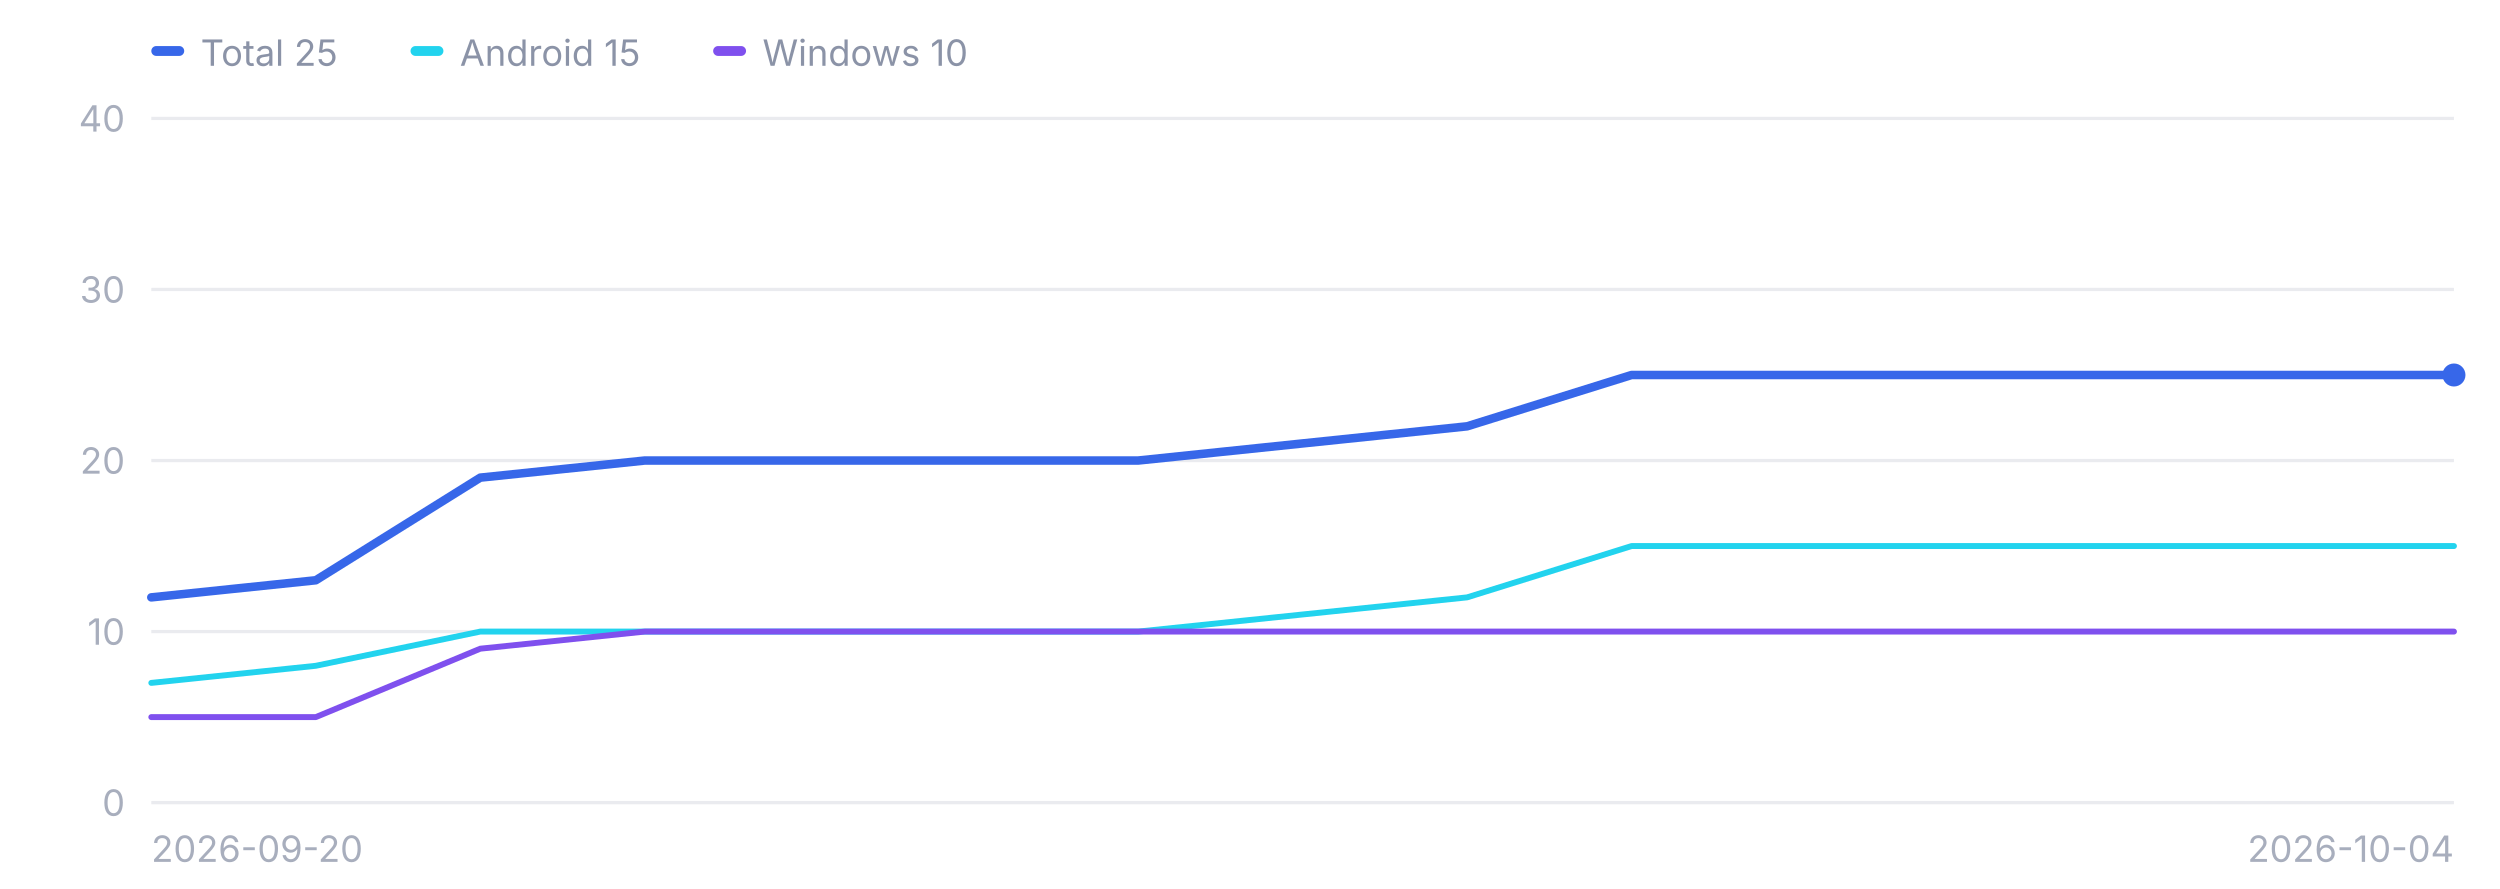
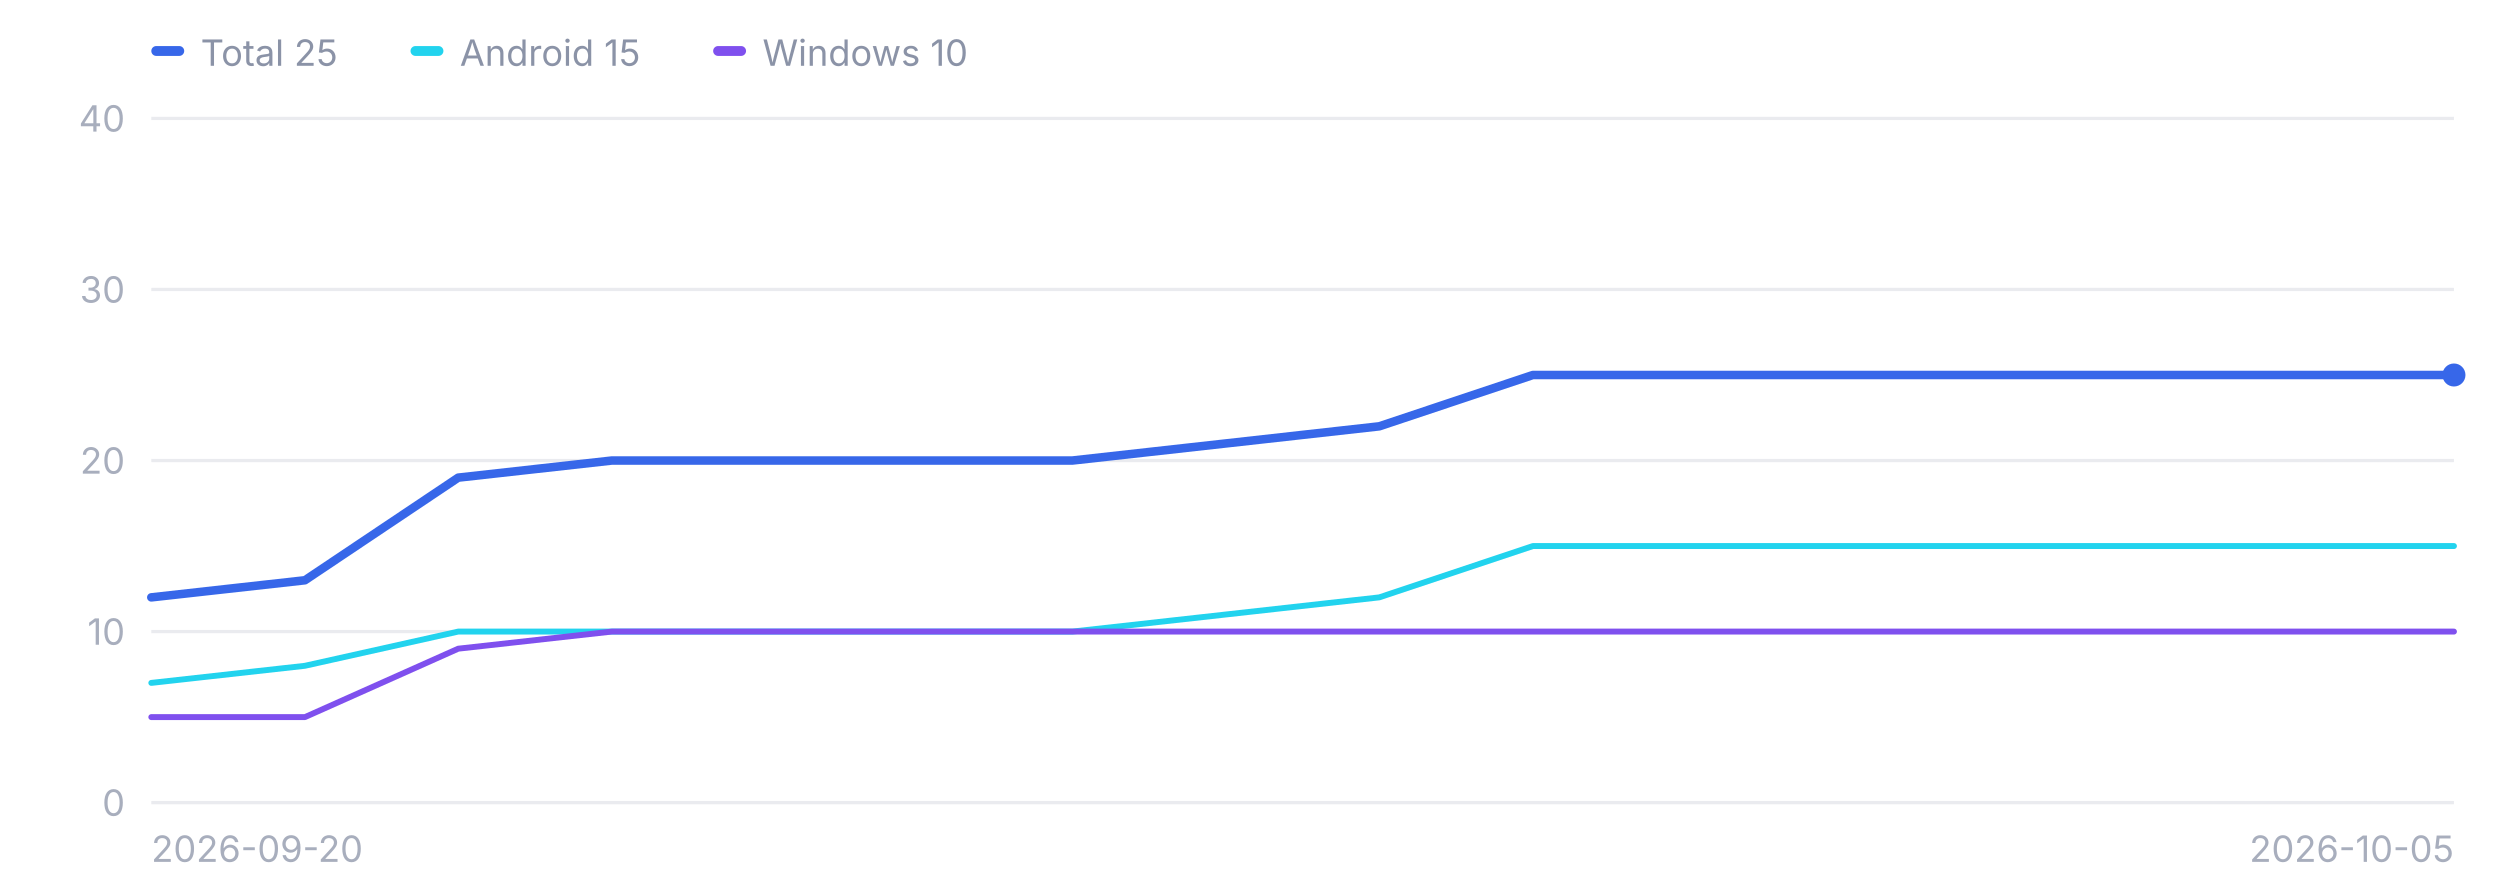
<svg xmlns="http://www.w3.org/2000/svg" width="760" height="270" viewBox="0 0 760 270" role="img" aria-label="CubePilot downloads over time. Latest total 25.">
  <style>text{font-family:system-ui,-apple-system,Segoe UI,sans-serif}</style>
  <line x1="46" y1="244.0" x2="746" y2="244.0" stroke="#8b93a7" stroke-opacity="0.18" stroke-width="1" />
  <text x="38" y="248.0" text-anchor="end" font-size="11" fill="#8b93a7" fill-opacity="0.75">0</text>
  <line x1="46" y1="192.0" x2="746" y2="192.0" stroke="#8b93a7" stroke-opacity="0.18" stroke-width="1" />
  <text x="38" y="196.0" text-anchor="end" font-size="11" fill="#8b93a7" fill-opacity="0.75">10</text>
  <line x1="46" y1="140.0" x2="746" y2="140.0" stroke="#8b93a7" stroke-opacity="0.18" stroke-width="1" />
  <text x="38" y="144.0" text-anchor="end" font-size="11" fill="#8b93a7" fill-opacity="0.75">20</text>
  <line x1="46" y1="88.0" x2="746" y2="88.0" stroke="#8b93a7" stroke-opacity="0.18" stroke-width="1" />
  <text x="38" y="92.0" text-anchor="end" font-size="11" fill="#8b93a7" fill-opacity="0.75">30</text>
  <line x1="46" y1="36.0" x2="746" y2="36.0" stroke="#8b93a7" stroke-opacity="0.18" stroke-width="1" />
  <text x="38" y="40.0" text-anchor="end" font-size="11" fill="#8b93a7" fill-opacity="0.75">40</text>
-   <polyline points="46.0,207.6 96.0,202.4 146.0,192.0 196.0,192.0 246.0,192.0 296.0,192.0 346.0,192.0 396.0,186.8 446.0,181.6 496.0,166.0 546.0,166.0 596.0,166.0 646.0,166.0 696.0,166.0 746.0,166.0" fill="none" stroke="#22D3EE" stroke-width="1.8" stroke-linejoin="round" stroke-linecap="round" />
-   <polyline points="46.0,218.0 96.0,218.0 146.0,197.2 196.0,192.0 246.0,192.0 296.0,192.0 346.0,192.0 396.0,192.0 446.0,192.0 496.0,192.0 546.0,192.0 596.0,192.0 646.0,192.0 696.0,192.0 746.0,192.0" fill="none" stroke="#7F50EE" stroke-width="1.8" stroke-linejoin="round" stroke-linecap="round" />
-   <polyline points="46.0,181.6 96.0,176.4 146.0,145.2 196.0,140.0 246.0,140.0 296.0,140.0 346.0,140.0 396.0,134.8 446.0,129.6 496.0,114.0 546.0,114.0 596.0,114.0 646.0,114.0 696.0,114.0 746.0,114.0" fill="none" stroke="#3767E9" stroke-width="2.6" stroke-linejoin="round" stroke-linecap="round" />
+   <polyline points="46.0,207.6 92.7,202.4 139.3,192.0 186.0,192.0 232.7,192.0 279.3,192.0 326.0,192.0 372.7,186.8 419.3,181.6 466.0,166.0 512.7,166.0 559.3,166.0 606.0,166.0 652.7,166.0 699.3,166.0 746.0,166.0" fill="none" stroke="#22D3EE" stroke-width="1.8" stroke-linejoin="round" stroke-linecap="round" />
+   <polyline points="46.0,218.0 92.7,218.0 139.3,197.2 186.0,192.0 232.7,192.0 279.3,192.0 326.0,192.0 372.7,192.0 419.3,192.0 466.0,192.0 512.7,192.0 559.3,192.0 606.0,192.0 652.7,192.0 699.3,192.0 746.0,192.0" fill="none" stroke="#7F50EE" stroke-width="1.8" stroke-linejoin="round" stroke-linecap="round" />
+   <polyline points="46.0,181.6 92.7,176.4 139.3,145.2 186.0,140.0 232.7,140.0 279.3,140.0 326.0,140.0 372.7,134.8 419.3,129.6 466.0,114.0 512.7,114.0 559.3,114.0 606.0,114.0 652.7,114.0 699.3,114.0 746.0,114.0" fill="none" stroke="#3767E9" stroke-width="2.6" stroke-linejoin="round" stroke-linecap="round" />
  <circle cx="746.0" cy="114.0" r="3.5" fill="#3767E9" />
  <text x="46" y="262" font-size="11" fill="#8b93a7" fill-opacity="0.75">2026-09-20</text>
-   <text x="746" y="262" text-anchor="end" font-size="11" fill="#8b93a7" fill-opacity="0.75">2026-10-04</text>
+   <text x="746" y="262" text-anchor="end" font-size="11" fill="#8b93a7" fill-opacity="0.75">2026-10-05</text>
  <rect x="46" y="14" width="10" height="3" rx="1.5" fill="#3767E9" />
  <text x="61" y="20" font-size="11" fill="#8b93a7">Total 25</text>
  <rect x="124.8" y="14" width="10" height="3" rx="1.5" fill="#22D3EE" />
  <text x="139.8" y="20" font-size="11" fill="#8b93a7">Android 15</text>
  <rect x="216.8" y="14" width="10" height="3" rx="1.5" fill="#7F50EE" />
  <text x="231.8" y="20" font-size="11" fill="#8b93a7">Windows 10</text>
</svg>
